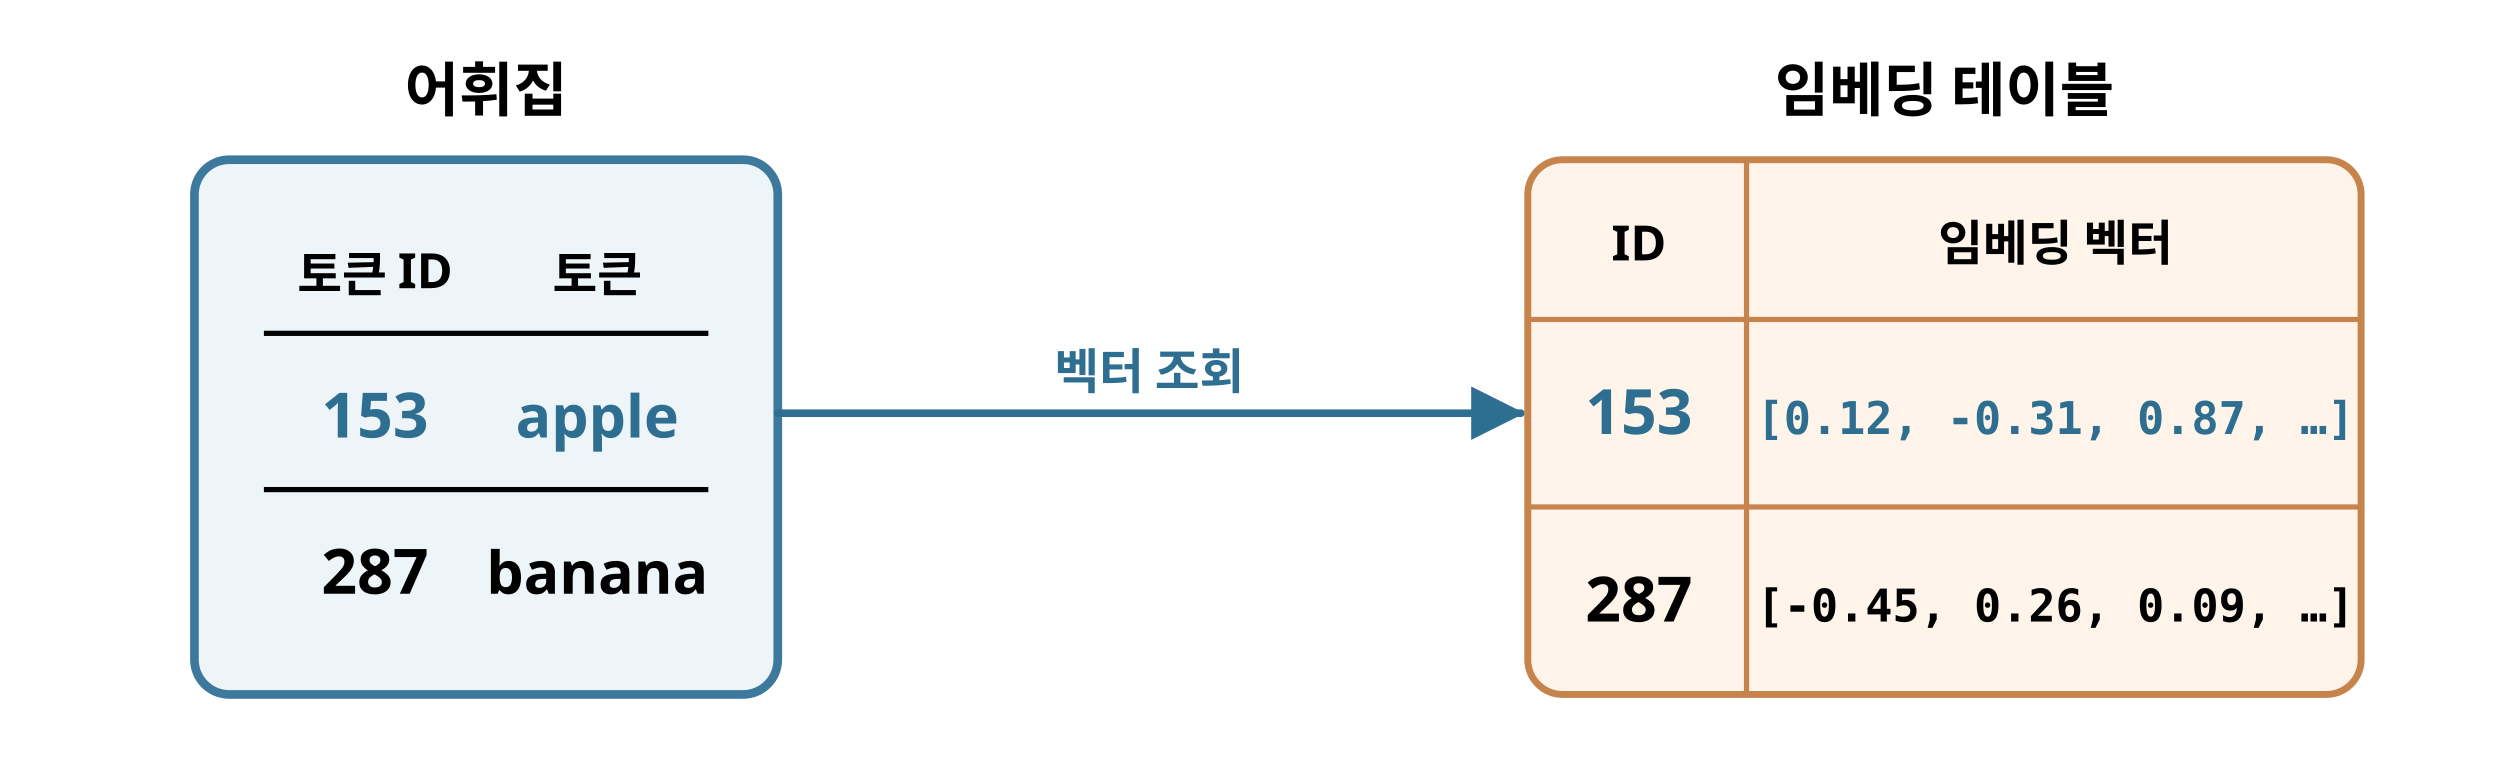
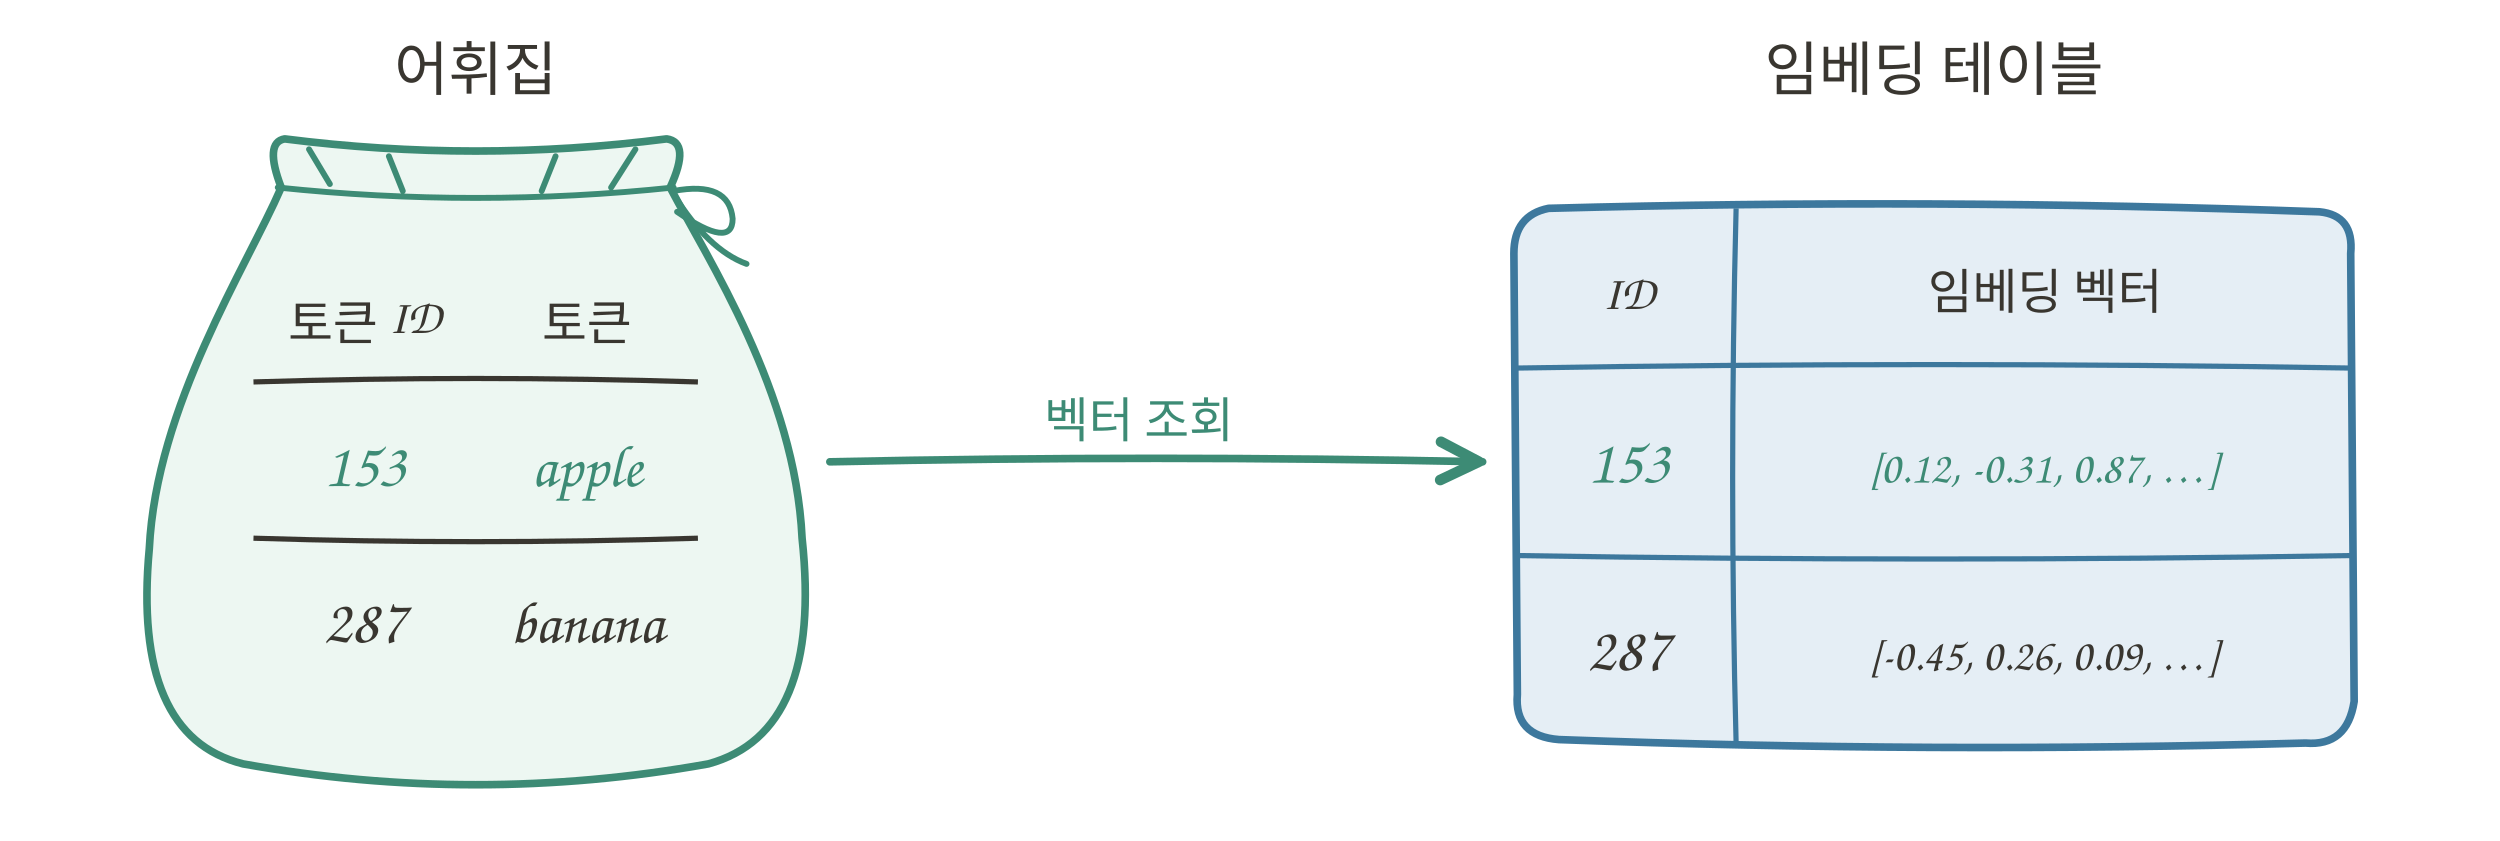
- <svg xmlns="http://www.w3.org/2000/svg" width="720" height="220" viewBox="0 20 720 220" fill="none" role="img" aria-labelledby="title desc">
+ <svg xmlns="http://www.w3.org/2000/svg" width="720" height="242" viewBox="0 6 720 242" fill="none" role="img" aria-labelledby="title desc">
  <defs>
    <marker id="arrow" markerWidth="8" markerHeight="8" refX="6.5" refY="3.5" orient="auto">
-       <path d="M0 0L7 3.5L0 7Z" fill="#2d6e91" />
+       <path d="M1 1L6 3.5L1 6" fill="none" stroke="#3d8b75" stroke-width="1.4" stroke-linecap="round" stroke-linejoin="round" />
    </marker>
  </defs>
-   <g fill="#000" font-family="system-ui, sans-serif" font-size="17" font-weight="700" text-anchor="middle">
-     <text x="140" y="52">어휘집</text>
-     <text x="560" y="52">임베딩 테이블</text>
-   </g>
-   <rect x="56" y="66" width="168" height="154" rx="10" fill="#eef5f8" stroke="#3d789d" stroke-width="2.5" />
-   <g font-family="system-ui, sans-serif" text-anchor="middle">
-     <text x="108" y="104" fill="#000" font-size="14" font-weight="700">토큰 ID</text>
-     <text x="172" y="104" fill="#000" font-size="14" font-weight="700">토큰</text>
-     <line x1="76" y1="116" x2="204" y2="116" stroke="#000" stroke-width="1.5" />
-     <text x="108" y="146" fill="#2d6e91" font-size="18" font-weight="700">153</text>
-     <text x="172" y="146" fill="#2d6e91" font-size="17" font-weight="700">apple</text>
-     <line x1="76" y1="161" x2="204" y2="161" stroke="#000" stroke-width="1.5" />
-     <text x="108" y="191" fill="#000" font-size="18" font-weight="700">287</text>
-     <text x="172" y="191" fill="#000" font-size="17" font-weight="700">banana</text>
-   </g>
-   <path d="M224 139H438" stroke="#2d6e91" stroke-width="2.2" stroke-linecap="round" marker-end="url(#arrow)" />
-   <text x="331" y="132" fill="#2d6e91" font-family="system-ui, sans-serif" font-size="14" font-weight="600" text-anchor="middle">벡터 조회</text>
-   <rect x="440" y="66" width="240" height="154" rx="10" fill="#fff4e9" stroke="#c7834c" stroke-width="2" />
-   <path d="M503 66V220M440 112H680M440 166H680" stroke="#c7834c" stroke-width="1.5" />
-   <g fill="#000" font-family="system-ui, sans-serif" font-size="14" font-weight="700" text-anchor="middle">
-     <text x="472" y="95">ID</text>
-     <text x="592" y="95">임베딩 벡터</text>
-     <text x="472" y="145" fill="#2d6e91" font-size="18">153</text>
-     <text x="472" y="199" fill="#000" font-size="18">287</text>
-   </g>
-   <g font-family="ui-monospace, SFMono-Regular, Menlo, monospace" font-size="13" font-weight="600" text-anchor="middle">
-     <text x="592" y="145" fill="#2d6e91">[0.12, -0.31, 0.87, …]</text>
-     <text x="592" y="199" fill="#000">[-0.45, 0.26, 0.09, …]</text>
+   <g transform="translate(-3 0)">
+     <g fill="#393630" font-family="Chalkboard SE, Segoe Print, Apple SD Gothic Neo, Noto Sans KR, Malgun Gothic, cursive" font-size="17" font-weight="400" text-anchor="middle">
+       <text x="140" y="32">어휘집</text>
+       <text x="560" y="32">임베딩 테이블</text>
+     </g>
+     <path d="M84 60 Q79 47 85 46 Q140 53 195 46 Q202 47 196 60 C207 81 232 119 234 161 Q240 217 207 226 Q140 238 73 226 Q41 218 46 164 C48 123 74 83 84 60 Z" fill="#edf7f2" stroke="#3d8b75" stroke-width="2.2" stroke-linecap="round" stroke-linejoin="round" />
+     <path d="M83 60 Q140 66 197 60 M92 49 L98 59 M115 51 L119 61 M163 51 L159 61 M186 49 L179 60 M197 61 Q213 58 214 69 Q214 78 198 67 M197 62 Q207 78 218 82" fill="none" stroke="#3d8b75" stroke-width="1.7" stroke-linecap="round" stroke-linejoin="round" />
+     <g font-family="Chalkboard SE, Segoe Print, Apple SD Gothic Neo, Noto Sans KR, Malgun Gothic, cursive" text-anchor="middle">
+       <text x="108" y="104" fill="#393630" font-size="14" font-weight="400">토큰 ID</text>
+       <text x="172" y="104" fill="#393630" font-size="14" font-weight="400">토큰</text>
+       <path d="M76 116 Q140 114 204 116" stroke="#393630" stroke-width="1.5" />
+       <text x="108" y="146" fill="#3d8b75" font-size="18" font-weight="400">153</text>
+       <text x="172" y="146" fill="#3d8b75" font-size="17" font-weight="400">apple</text>
+       <path d="M76 161 Q140 163 204 161" stroke="#393630" stroke-width="1.5" />
+       <text x="108" y="191" fill="#393630" font-size="18" font-weight="400">287</text>
+       <text x="172" y="191" fill="#393630" font-size="17" font-weight="400">banana</text>
+     </g>
+     <path d="M242 139 Q336 137 430 139" stroke="#3d8b75" stroke-width="2.2" stroke-linecap="round" marker-end="url(#arrow)" />
+     <text x="331" y="132" fill="#3d8b75" font-family="Chalkboard SE, Segoe Print, Apple SD Gothic Neo, Noto Sans KR, Malgun Gothic, cursive" font-size="14" font-weight="400" text-anchor="middle">벡터 조회</text>
+     <path d="M449 66 Q560 63 671 67 Q681 68 680 79 L681 208 Q679 221 667 220 Q560 223 452 219 Q439 218 440 206 L439 79 Q439 68 449 66 Z" fill="#e5eef5" stroke="#3d789d" stroke-width="2.2" stroke-linejoin="round" />
+     <path d="M503 66 Q501 144 503 220 M440 112 Q560 110 680 112 M440 166 Q560 168 680 166" stroke="#3d789d" stroke-width="1.5" />
+     <g fill="#393630" font-family="Chalkboard SE, Segoe Print, Apple SD Gothic Neo, Noto Sans KR, Malgun Gothic, cursive" font-size="14" font-weight="400" text-anchor="middle">
+       <text x="472" y="95">ID</text>
+       <text x="592" y="95">임베딩 벡터</text>
+       <text x="472" y="145" fill="#3d8b75" font-size="18">153</text>
+       <text x="472" y="199" fill="#393630" font-size="18">287</text>
+     </g>
+     <g font-family="Chalkboard SE, Segoe Print, Apple SD Gothic Neo, Noto Sans KR, Malgun Gothic, cursive" font-size="13" font-weight="400" text-anchor="middle">
+       <text x="592" y="145" fill="#3d8b75">[0.12, -0.31, 0.87, …]</text>
+       <text x="592" y="199" fill="#393630">[-0.45, 0.26, 0.09, …]</text>
+     </g>
  </g>
</svg>
